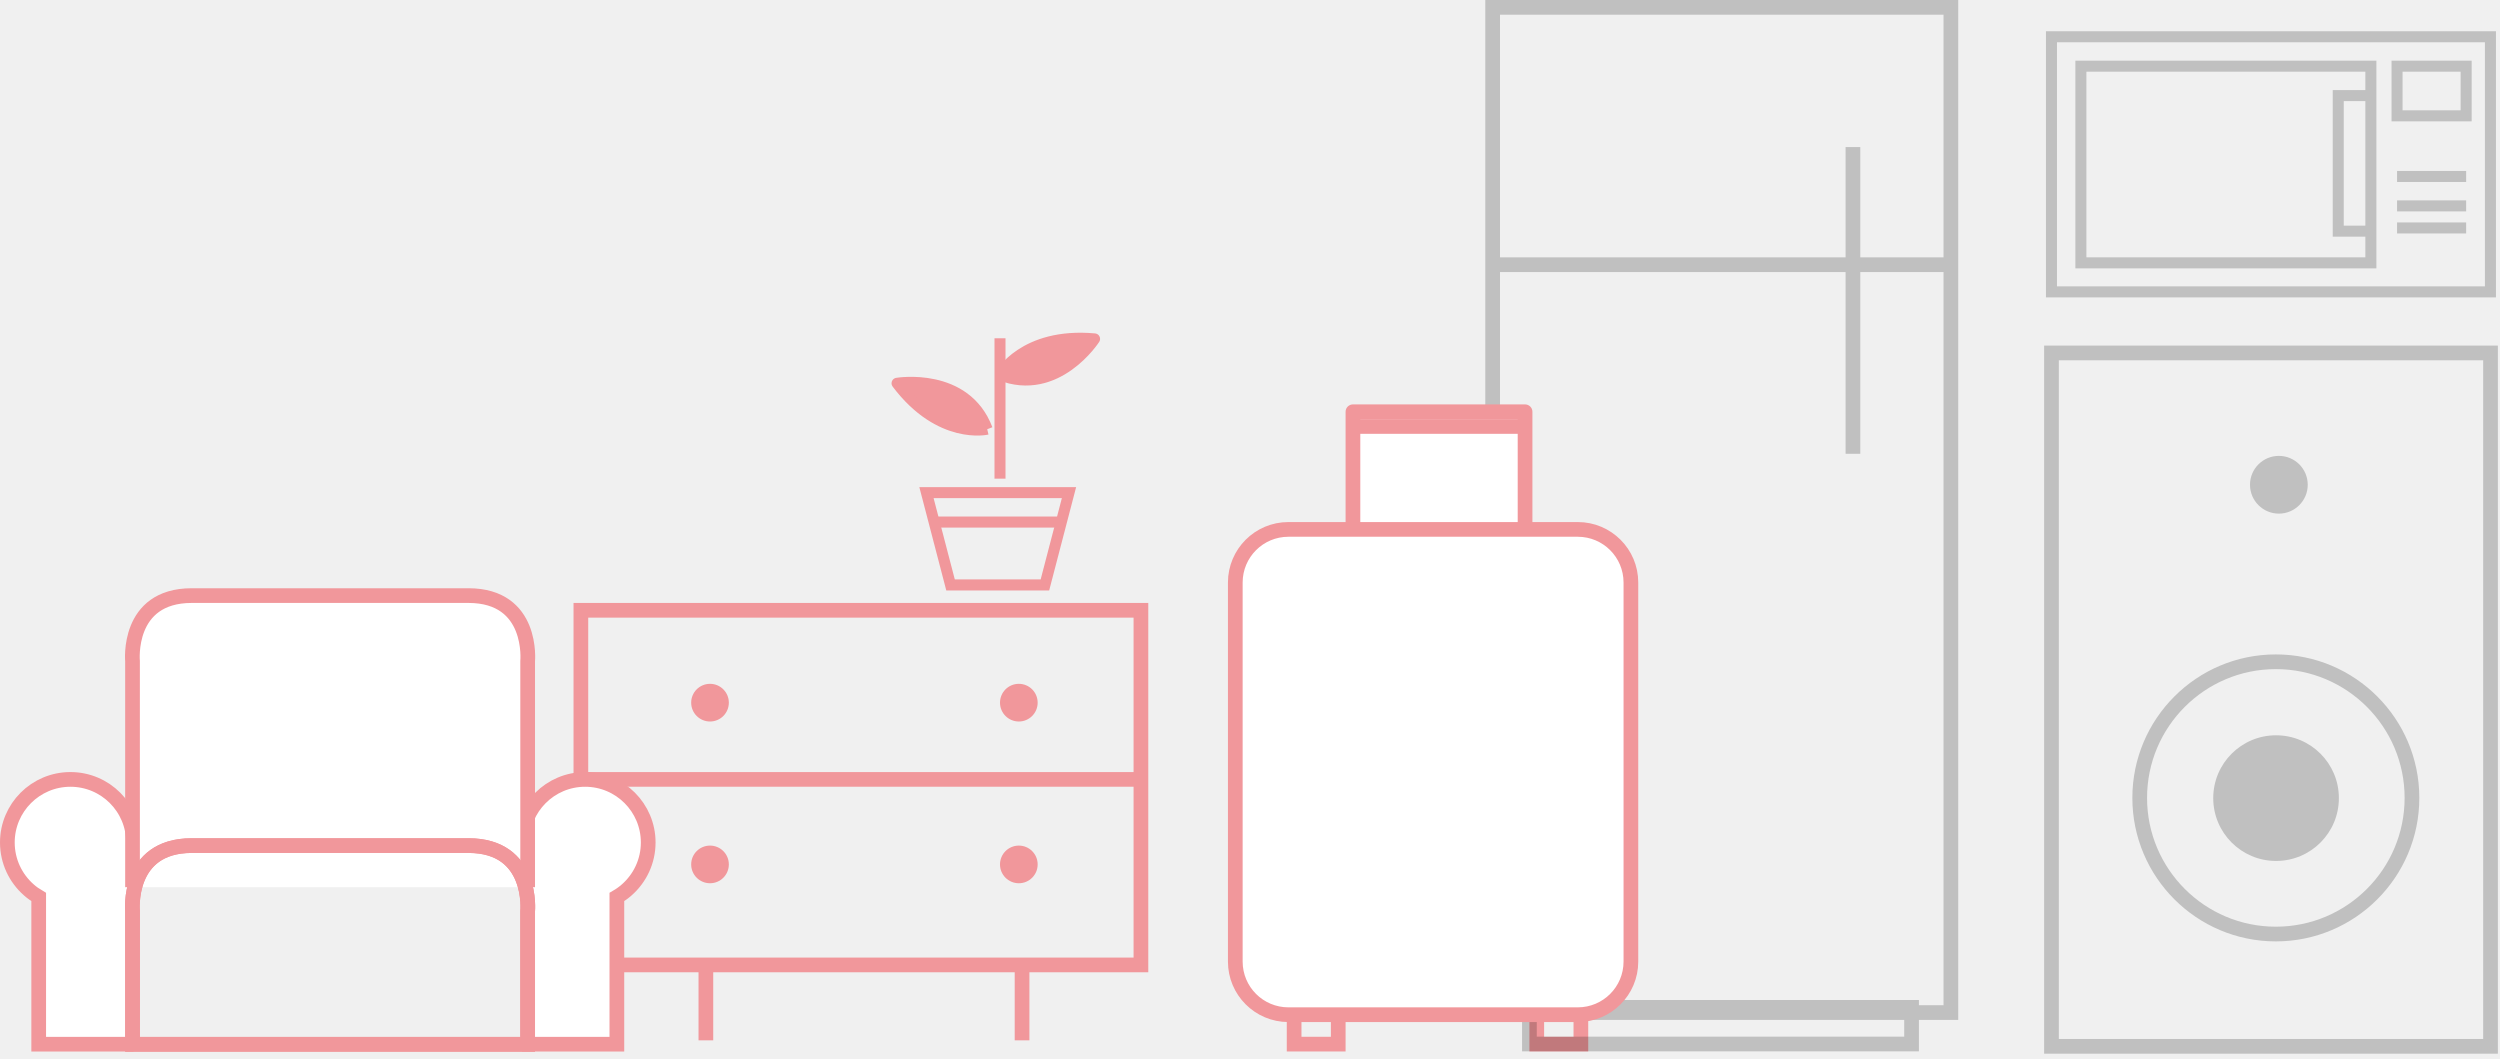
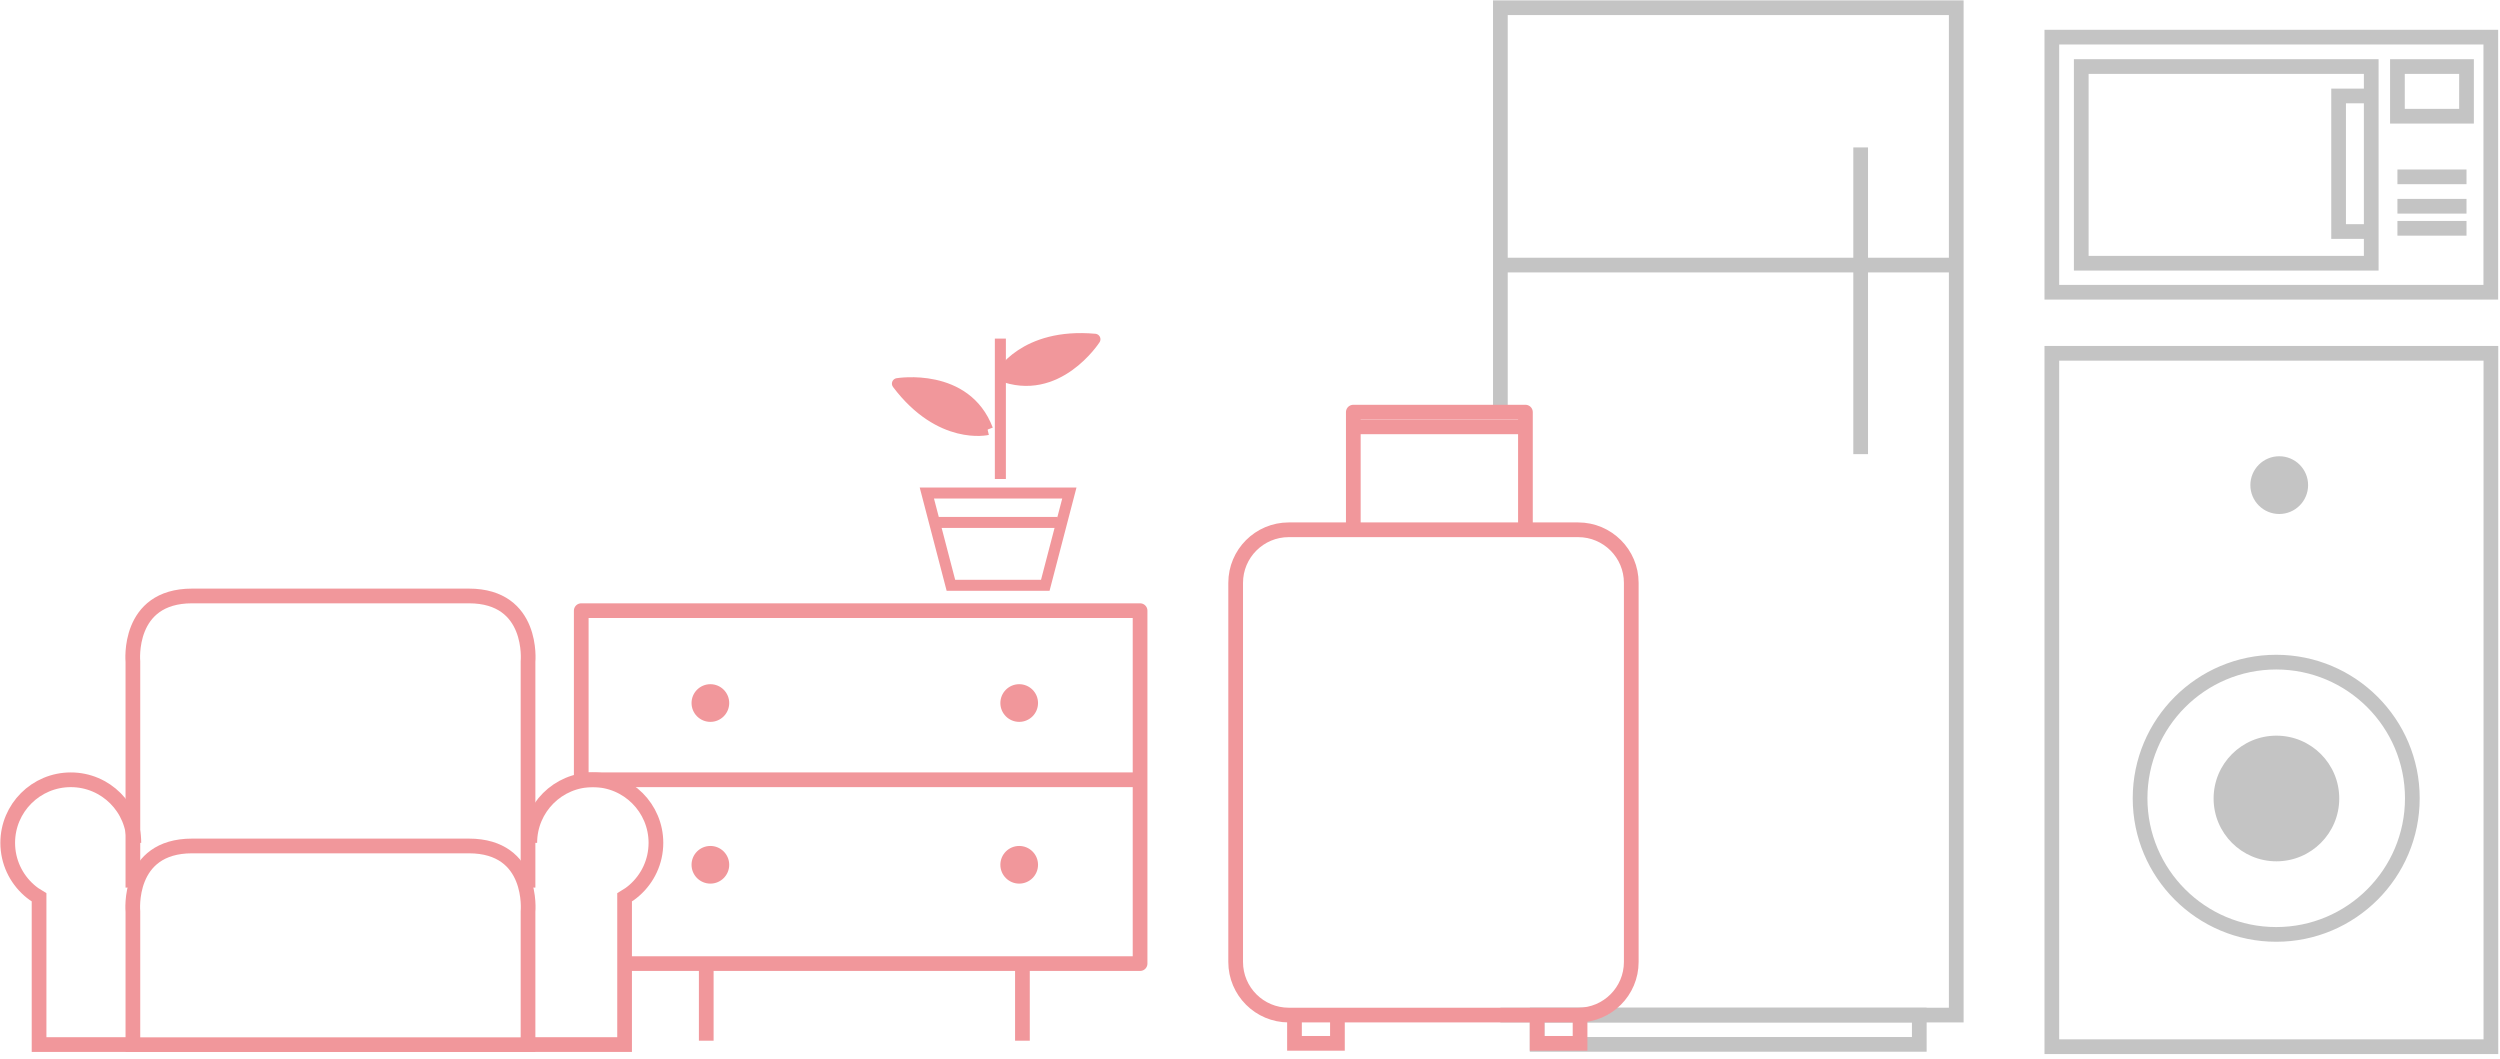
- <svg xmlns="http://www.w3.org/2000/svg" width="340px" height="144px" viewBox="0 0 340 144" version="1.1">
-   <defs />
-   <g id="smp" stroke="none" stroke-width="1" fill="none" fill-rule="evenodd">
+ <svg xmlns="http://www.w3.org/2000/svg" xmlns:xlink="http://www.w3.org/1999/xlink" width="340px" height="144px" viewBox="0 0 340 144" version="1.1">
+   <defs>
+     <rect id="path-1" x="0" y="0" width="688" height="619" rx="7" />
+     <path d="M0.05,5.633 C0.05,5.633 3.246,-0.134 12.911,0.739 C12.911,0.739 7.806,8.687 0.05,5.633 Z" id="path-2" />
+     <path d="M12.312,7.019 C12.312,7.019 5.894,8.524 0.05,0.776 C0.05,0.776 9.367,-0.78 12.312,7.019 Z" id="path-4" />
+     <path d="M5.173,3.212 C5.173,4.626 4.026,5.774 2.613,5.774 C1.197,5.774 0.05,4.626 0.05,3.212 C0.05,1.797 1.197,0.649 2.613,0.649 C4.026,0.649 5.173,1.797 5.173,3.212 Z" id="path-6" />
+     <path d="M5.172,3.212 C5.172,4.626 4.026,5.774 2.612,5.774 C1.196,5.774 0.05,4.626 0.05,3.212 C0.05,1.797 1.196,0.649 2.612,0.649 C4.026,0.649 5.172,1.797 5.172,3.212 Z" id="path-8" />
+     <path d="M5.173,3.211 C5.173,4.624 4.026,5.771 2.613,5.771 C1.197,5.771 0.05,4.624 0.05,3.211 C0.05,1.796 1.197,0.649 2.613,0.649 C4.026,0.649 5.173,1.796 5.173,3.211 Z" id="path-10" />
+     <path d="M5.172,3.211 C5.172,4.624 4.026,5.771 2.612,5.771 C1.196,5.771 0.05,4.624 0.05,3.211 C0.05,1.796 1.196,0.649 2.612,0.649 C4.026,0.649 5.172,1.796 5.172,3.211 Z" id="path-12" />
+     <path d="M17.138,9.194 C17.138,13.911 13.315,17.738 8.594,17.738 C3.875,17.738 0.05,13.911 0.05,9.194 C0.05,4.473 3.875,0.649 8.594,0.649 C13.315,0.649 17.138,4.473 17.138,9.194 Z" id="path-14" />
+     <path d="M7.902,4.575 C7.902,6.743 6.145,8.503 3.978,8.503 C1.809,8.503 0.05,6.743 0.05,4.575 C0.05,2.408 1.809,0.649 3.978,0.649 C6.145,0.649 7.902,2.408 7.902,4.575 Z" id="path-16" />
+   </defs>
+   <g id="page" stroke="none" stroke-width="1" fill="none" fill-rule="evenodd">
    <g id="ホスト登録＝場所登録／分割02／PC" transform="translate(-431, -688)">
-       <polyline id="Stroke-43" stroke="#F1979B" stroke-width="2" points="613 826 613 830 607 830 607 826" />
-       <polyline id="Stroke-44" stroke="#F1979B" stroke-width="2" points="646 826 646 830 640 830 640 826" />
-       <g id="Group" transform="translate(432, 689)">
-         <g id="Group-5" opacity="0.2" transform="translate(202, 0)" stroke="#000000" stroke-width="2">
-           <polygon id="Stroke-1" points="0 136.709 62.32 136.709 62.32 0 0 0" />
-           <polygon id="Stroke-2" points="5 140.984 56.973 140.984 56.973 136 5 136" />
-           <path d="M0,35 L62.32,35" id="Stroke-3" />
-           <path d="M49,19 L49,60.713" id="Stroke-4" />
+       <g id="Lv1/background/message-backgroundcolor-whote" transform="translate(112, 453)">
+         <g id="drawer-bg">
+           <use fill="#FFFFFF" fill-rule="evenodd" xlink:href="#path-1" />
+           <rect stroke="#D6D6D6" stroke-width="1" x="0.5" y="0.5" width="687" height="618" rx="7" />
        </g>
-         <polygon id="Stroke-5" stroke="#F1979B" stroke-width="1.5" points="125 66 144.383 66 141.109 78.55 128.274 78.55" />
-         <path d="M135,45 L135,64.097" id="Stroke-6" stroke="#F1979B" stroke-width="1.5" stroke-linejoin="round" />
-         <path d="M135,49.984 C135,49.984 138.196,44.217 147.861,45.09 C147.861,45.09 142.756,53.038 135,49.984" id="Fill-7" fill="#F1979B" />
-         <path d="M135,49.984 C135,49.984 138.196,44.217 147.861,45.09 C147.861,45.09 142.756,53.038 135,49.984" id="Stroke-8" stroke="#F1979B" stroke-width="1.5" stroke-linejoin="round" />
-         <path d="M133.262,57.37 C133.262,57.37 126.844,58.875 121,51.127 C121,51.127 130.317,49.571 133.262,57.37" id="Fill-9" fill="#F1979B" />
-         <path d="M133.262,57.37 C133.262,57.37 126.844,58.875 121,51.127 C121,51.127 130.317,49.571 133.262,57.37" id="Stroke-10" stroke="#F1979B" stroke-width="1.5" stroke-linejoin="round" />
-         <path d="M142.803,70 L126,70" id="Stroke-11" stroke="#F1979B" stroke-width="1.5" stroke-linejoin="round" />
-         <polygon id="Stroke-18" stroke="#F1979B" stroke-width="2" points="78 130.229 154.166 130.229 154.166 82 78 82" />
-         <path d="M154.165,105 L78,105" id="Stroke-19" stroke="#F1979B" stroke-width="2" stroke-linejoin="round" />
-         <path d="M98.123,94.563 C98.123,95.977 96.976,97.125 95.563,97.125 C94.147,97.125 93,95.977 93,94.563 C93,93.148 94.147,92 95.563,92 C96.976,92 98.123,93.148 98.123,94.563" id="Fill-20" fill="#F1979B" />
-         <path d="M140.122,94.563 C140.122,95.977 138.976,97.125 137.562,97.125 C136.146,97.125 135,95.977 135,94.563 C135,93.148 136.146,92 137.562,92 C138.976,92 140.122,93.148 140.122,94.563" id="Fill-21" fill="#F1979B" />
-         <path d="M98.123,116.562 C98.123,117.975 96.976,119.122 95.563,119.122 C94.147,119.122 93,117.975 93,116.562 C93,115.147 94.147,114 95.563,114 C96.976,114 98.123,115.147 98.123,116.562" id="Fill-22" fill="#F1979B" />
-         <path d="M140.122,116.562 C140.122,117.975 138.976,119.122 137.562,119.122 C136.146,119.122 135,117.975 135,116.562 C135,115.147 136.146,114 137.562,114 C138.976,114 140.122,115.147 140.122,116.562" id="Fill-23" fill="#F1979B" />
-         <path d="M95,130 L95,140.485" id="Stroke-24" stroke="#F1979B" stroke-width="2" />
-         <path d="M138,130 L138,140.485" id="Stroke-25" stroke="#F1979B" stroke-width="2" />
-         <path d="M17.156,113.577 C17.156,108.841 13.316,105 8.579,105 C3.842,105 0,108.841 0,113.577 C0,116.145 1.129,118.451 2.918,120.023 C3.331,120.388 3.783,120.712 4.263,120.992 L4.263,141.011 L17.156,141.011" id="Fill-26" fill="#FFFFFF" />
-         <path d="M70,113.577 C70,108.841 73.84,105 78.577,105 C83.314,105 87.156,108.841 87.156,113.577 C87.156,116.145 86.027,118.451 84.238,120.023 C83.825,120.388 83.374,120.712 82.894,120.992 L82.894,141.011 L70,141.011" id="Fill-28" fill="#FFFFFF" />
-         <path d="M17.156,113.577 C17.156,108.841 13.316,105 8.579,105 C3.842,105 0,108.841 0,113.577 C0,116.145 1.129,118.451 2.918,120.023 C3.331,120.388 3.783,120.712 4.263,120.992 L4.263,141.011 L17.156,141.011" id="Stroke-27" stroke="#F1979B" stroke-width="2" />
-         <path d="M70,113.577 C70,108.841 73.84,105 78.577,105 C83.314,105 87.156,108.841 87.156,113.577 C87.156,116.145 86.027,118.451 84.238,120.023 C83.825,120.388 83.374,120.712 82.894,120.992 L82.894,141.011 L70,141.011" id="Stroke-29" stroke="#F1979B" stroke-width="2" />
-         <path d="M70.761,119.663 L70.761,88.941 C70.761,88.941 71.624,80 62.71,80 L25.075,80 C16.159,80 17.023,88.941 17.023,88.941 L17.023,119.663" id="Fill-30" fill="#FFFFFF" />
-         <path d="M70.761,119.663 L70.761,88.941 C70.761,88.941 71.624,80 62.71,80 L25.075,80 C16.159,80 17.023,88.941 17.023,88.941 L17.023,119.663" id="Stroke-31" stroke="#F1979B" stroke-width="2" />
-         <path d="M70.761,141.026 L70.761,122.94 C70.761,122.94 71.624,114 62.71,114 L25.075,114 C16.159,114 17.023,122.94 17.023,122.94 L17.023,141.026 L70.761,141.026 Z" id="Fill-32" stroke="#F1979B" stroke-width="2" />
-         <path d="M70.761,141.026 L70.761,122.94 C70.761,122.94 71.624,114 62.71,114 L25.075,114 C16.159,114 17.023,122.94 17.023,122.94 L17.023,141.026 L70.761,141.026 Z" id="Stroke-33" stroke="#F1979B" stroke-width="2" />
-         <g id="Group-3" opacity="0.2" transform="translate(278, 47)">
-           <polygon id="Stroke-34" stroke="#000000" stroke-width="2" points="0 94.301 59.712 94.301 59.712 0 0 0" />
-           <path d="M39.088,60.545 C39.088,65.262 35.265,69.089 30.544,69.089 C25.825,69.089 22,65.262 22,60.545 C22,55.824 25.825,52 30.544,52 C35.265,52 39.088,55.824 39.088,60.545" id="Fill-35" fill="#000000" />
-           <path d="M49.028,60.515 C49.028,50.296 40.733,42 30.514,42 C20.296,42 12,50.296 12,60.515 C12,70.734 20.296,79.03 30.514,79.03 C40.733,79.03 49.028,70.734 49.028,60.515 Z" id="Stroke-36" stroke="#000000" stroke-width="2" stroke-linejoin="round" />
-           <path d="M34.852,17.926 C34.852,20.094 33.095,21.854 30.928,21.854 C28.759,21.854 27,20.094 27,17.926 C27,15.759 28.759,14 30.928,14 C33.095,14 34.852,15.759 34.852,17.926" id="Fill-37" fill="#000000" />
+       </g>
+       <g id="Page-1" transform="translate(432, 689)">
+         <polygon id="Stroke-1" stroke="#F1979B" stroke-width="1.5" points="125.05 66.05 144.433 66.05 141.159 78.6 128.324 78.6" />
+         <path d="M135.05,45.05 L135.05,64.147" id="Stroke-2" stroke="#F1979B" stroke-width="1.5" stroke-linejoin="round" />
+         <g id="Group-5" transform="translate(135, 44.401)">
+           <mask id="mask-3" fill="white">
+             <use xlink:href="#path-2" />
+           </mask>
+           <g id="Clip-4" />
+           <polygon id="Fill-3" fill="#F1979B" mask="url(#mask-3)" points="-4.95 11.332 17.911 11.332 17.911 -4.351 -4.95 -4.351" />
        </g>
-         <polyline id="Fill-38" fill="#FFFFFF" points="183 70.436 183 55 206.408 55 206.408 70.436" />
-         <polyline id="Stroke-39" stroke="#F1979B" stroke-width="2" fill="#FFFFFF" stroke-linejoin="round" points="183 70.436 183 55 206.408 55 206.408 70.436" />
-         <path d="M167,129.778 C167,133.764 170.234,136.999 174.222,136.999 L213.581,136.999 C217.57,136.999 220.802,133.764 220.802,129.778 L220.802,78.222 C220.802,74.233 217.57,71 213.581,71 L174.222,71 C170.234,71 167,74.233 167,78.222 L167,129.778 Z" id="Stroke-41" stroke="#F1979B" stroke-width="2" fill="#FFFFFF" />
-         <path d="M183,57 L206.408,57" id="Stroke-42" stroke="#F1979B" stroke-width="2" />
-         <g id="Group-4" opacity="0.2" transform="translate(278, 4)" stroke="#000000" stroke-width="1.5">
-           <polygon id="Stroke-45" points="0 34.694 59.7 34.694 59.7 0 0 0" />
-           <polygon id="Stroke-46" points="4 30.749 43.438 30.749 43.438 4 4 4" />
-           <polyline id="Stroke-47" points="43.472 8 39 8 39 26.437 43.472 26.437" />
-           <polygon id="Stroke-48" points="47 10.754 56.395 10.754 56.395 4 47 4" />
-           <path d="M47,19 L56.395,19" id="Stroke-49" />
-           <path d="M47,23 L56.395,23" id="Stroke-50" />
-           <path d="M47,26 L56.395,26" id="Stroke-51" />
+         <path d="M135.05,50.034 C135.05,50.034 138.246,44.267 147.911,45.14 C147.911,45.14 142.806,53.088 135.05,50.034" id="Stroke-6" stroke="#F1979B" stroke-width="1.5" stroke-linejoin="round" />
+         <g id="Group-9" transform="translate(121, 50.401)">
+           <mask id="mask-5" fill="white">
+             <use xlink:href="#path-4" />
+           </mask>
+           <g id="Clip-8" />
+           <polygon id="Fill-7" fill="#F1979B" mask="url(#mask-5)" points="-4.95 12.137 17.312 12.137 17.312 -4.351 -4.95 -4.351" />
        </g>
+         <path d="M133.312,57.42 C133.312,57.42 126.894,58.925 121.05,51.177 C121.05,51.177 130.367,49.621 133.312,57.42" id="Stroke-10" stroke="#F1979B" stroke-width="1.5" stroke-linejoin="round" />
+         <path d="M142.853,70.05 L126.05,70.05" id="Stroke-11" stroke="#F1979B" stroke-width="1.5" stroke-linejoin="round" />
+         <polyline id="Stroke-12" stroke="#F1979B" stroke-width="2" stroke-linejoin="round" points="78.05 105.038 78.05 82.05 154.05 82.05 154.05 130.05 83.05 130.05" />
+         <path d="M154.215,105.05 L78.05,105.05" id="Stroke-13" stroke="#F1979B" stroke-width="2" stroke-linejoin="round" />
+         <g id="Group-16" transform="translate(93, 91.401)">
+           <mask id="mask-7" fill="white">
+             <use xlink:href="#path-6" />
+           </mask>
+           <g id="Clip-15" />
+           <polygon id="Fill-14" fill="#F1979B" mask="url(#mask-7)" points="-4.95 10.774 10.173 10.774 10.173 -4.351 -4.95 -4.351" />
+         </g>
+         <g id="Group-19" transform="translate(135, 91.401)">
+           <mask id="mask-9" fill="white">
+             <use xlink:href="#path-8" />
+           </mask>
+           <g id="Clip-18" />
+           <polygon id="Fill-17" fill="#F1979B" mask="url(#mask-9)" points="-4.95 10.774 10.172 10.774 10.172 -4.351 -4.95 -4.351" />
+         </g>
+         <g id="Group-22" transform="translate(93, 113.401)">
+           <mask id="mask-11" fill="white">
+             <use xlink:href="#path-10" />
+           </mask>
+           <g id="Clip-21" />
+           <polygon id="Fill-20" fill="#F1979B" mask="url(#mask-11)" points="-4.95 10.771 10.173 10.771 10.173 -4.351 -4.95 -4.351" />
+         </g>
+         <g id="Group-25" transform="translate(135, 113.401)">
+           <mask id="mask-13" fill="white">
+             <use xlink:href="#path-12" />
+           </mask>
+           <g id="Clip-24" />
+           <polygon id="Fill-23" fill="#F1979B" mask="url(#mask-13)" points="-4.95 10.771 10.172 10.771 10.172 -4.351 -4.95 -4.351" />
+         </g>
+         <path d="M95.05,130.05 L95.05,140.535" id="Stroke-26" stroke="#F1979B" stroke-width="2" />
+         <path d="M138.05,130.05 L138.05,140.535" id="Stroke-27" stroke="#F1979B" stroke-width="2" />
+         <path d="M17.206,113.627 C17.206,108.891 13.366,105.05 8.629,105.05 C3.892,105.05 0.05,108.891 0.05,113.627 C0.05,116.195 1.179,118.501 2.968,120.073 C3.381,120.438 3.833,120.762 4.313,121.042 L4.313,141.061 L17.206,141.061" id="Stroke-28" stroke="#F1979B" stroke-width="2" />
+         <path d="M71.05,113.627 C71.05,108.891 74.89,105.05 79.627,105.05 C84.364,105.05 88.206,108.891 88.206,113.627 C88.206,116.195 87.077,118.501 85.288,120.073 C84.875,120.438 84.424,120.762 83.944,121.042 L83.944,141.061 L71.05,141.061" id="Stroke-29" stroke="#F1979B" stroke-width="2" />
+         <path d="M70.811,119.713 L70.811,88.991 C70.811,88.991 71.674,80.05 62.76,80.05 L25.125,80.05 C16.209,80.05 17.073,88.991 17.073,88.991 L17.073,119.713" id="Stroke-30" stroke="#F1979B" stroke-width="2" />
+         <path d="M70.811,141.076 L70.811,122.99 C70.811,122.99 71.674,114.05 62.76,114.05 L25.125,114.05 C16.209,114.05 17.073,122.99 17.073,122.99 L17.073,141.076 L70.811,141.076 Z" id="Stroke-31" stroke="#F1979B" stroke-width="2" />
+         <polygon id="Stroke-32" stroke="#C4C4C4" stroke-width="2" points="278.05 141.351 337.762 141.351 337.762 47.05 278.05 47.05" />
+         <g id="Group-35" transform="translate(300, 98.401)">
+           <mask id="mask-15" fill="white">
+             <use xlink:href="#path-14" />
+           </mask>
+           <g id="Clip-34" />
+           <polygon id="Fill-33" fill="#C4C4C4" mask="url(#mask-15)" points="-4.95 22.738 22.138 22.738 22.138 -4.351 -4.95 -4.351" />
+         </g>
+         <path d="M327.078,107.565 C327.078,117.784 318.782,126.08 308.564,126.08 C298.346,126.08 290.05,117.784 290.05,107.565 C290.05,97.346 298.346,89.05 308.564,89.05 C318.782,89.05 327.078,97.346 327.078,107.565 Z" id="Stroke-36" stroke="#C4C4C4" stroke-width="2" />
+         <g id="Group-39" transform="translate(305, 60.401)">
+           <mask id="mask-17" fill="white">
+             <use xlink:href="#path-16" />
+           </mask>
+           <g id="Clip-38" />
+           <polygon id="Fill-37" fill="#C4C4C4" mask="url(#mask-17)" points="-4.95 13.503 12.902 13.503 12.902 -4.351 -4.95 -4.351" />
+         </g>
+         <polygon id="Stroke-40" stroke="#C4C4C4" stroke-width="2" points="278.05 38.745 337.75 38.745 337.75 4.051 278.05 4.051" />
+         <polygon id="Stroke-41" stroke="#C4C4C4" stroke-width="2" points="282.05 34.799 321.488 34.799 321.488 8.05 282.05 8.05" />
+         <polyline id="Stroke-42" stroke="#C4C4C4" stroke-width="2" points="321.522 12.05 317.05 12.05 317.05 30.487 321.522 30.487" />
+         <polygon id="Stroke-43" stroke="#C4C4C4" stroke-width="2" points="325.05 14.805 334.445 14.805 334.445 8.051 325.05 8.051" />
+         <path d="M325.05,23.05 L334.445,23.05" id="Stroke-44" stroke="#C4C4C4" stroke-width="2" />
+         <path d="M325.05,27.05 L334.445,27.05" id="Stroke-45" stroke="#C4C4C4" stroke-width="2" />
+         <path d="M325.05,30.05 L334.445,30.05" id="Stroke-46" stroke="#C4C4C4" stroke-width="2" />
+         <polygon id="Stroke-47" stroke="#C4C4C4" stroke-width="2" points="208.05 141.034 260.023 141.034 260.023 137.05 208.05 137.05" />
+         <path d="M203.05,35.05 L265.37,35.05" id="Stroke-48" stroke="#C4C4C4" stroke-width="2" />
+         <path d="M252.05,19.05 L252.05,60.763" id="Stroke-49" stroke="#C4C4C4" stroke-width="2" />
+         <polyline id="Stroke-50" stroke="#C4C4C4" stroke-width="2" points="203.05 55.05 203.05 0.05 265.05 0.05 265.05 137.05 203.05 137.05" />
+         <polyline id="Stroke-51" stroke="#F1979B" stroke-width="2" points="213.888 137.05 213.888 140.894 208.05 140.894 208.05 137.05" />
+         <polyline id="Stroke-52" stroke="#F1979B" stroke-width="2" stroke-linejoin="round" points="183.05 70.486 183.05 55.05 206.458 55.05 206.458 70.486" />
+         <path d="M167.05,129.828 C167.05,133.815 170.284,137.049 174.272,137.049 L213.631,137.049 C217.62,137.049 220.852,133.815 220.852,129.828 L220.852,78.272 C220.852,74.284 217.62,71.05 213.631,71.05 L174.272,71.05 C170.284,71.05 167.05,74.284 167.05,78.272 L167.05,129.828 Z" id="Stroke-53" stroke="#F1979B" stroke-width="2" />
+         <path d="M183.05,57.05 L206.458,57.05" id="Stroke-54" stroke="#F1979B" stroke-width="2" />
+         <polyline id="Stroke-55" stroke="#F1979B" stroke-width="2" points="180.89 137.05 180.89 140.894 175.05 140.894 175.05 137.05" />
      </g>
    </g>
  </g>
</svg>
